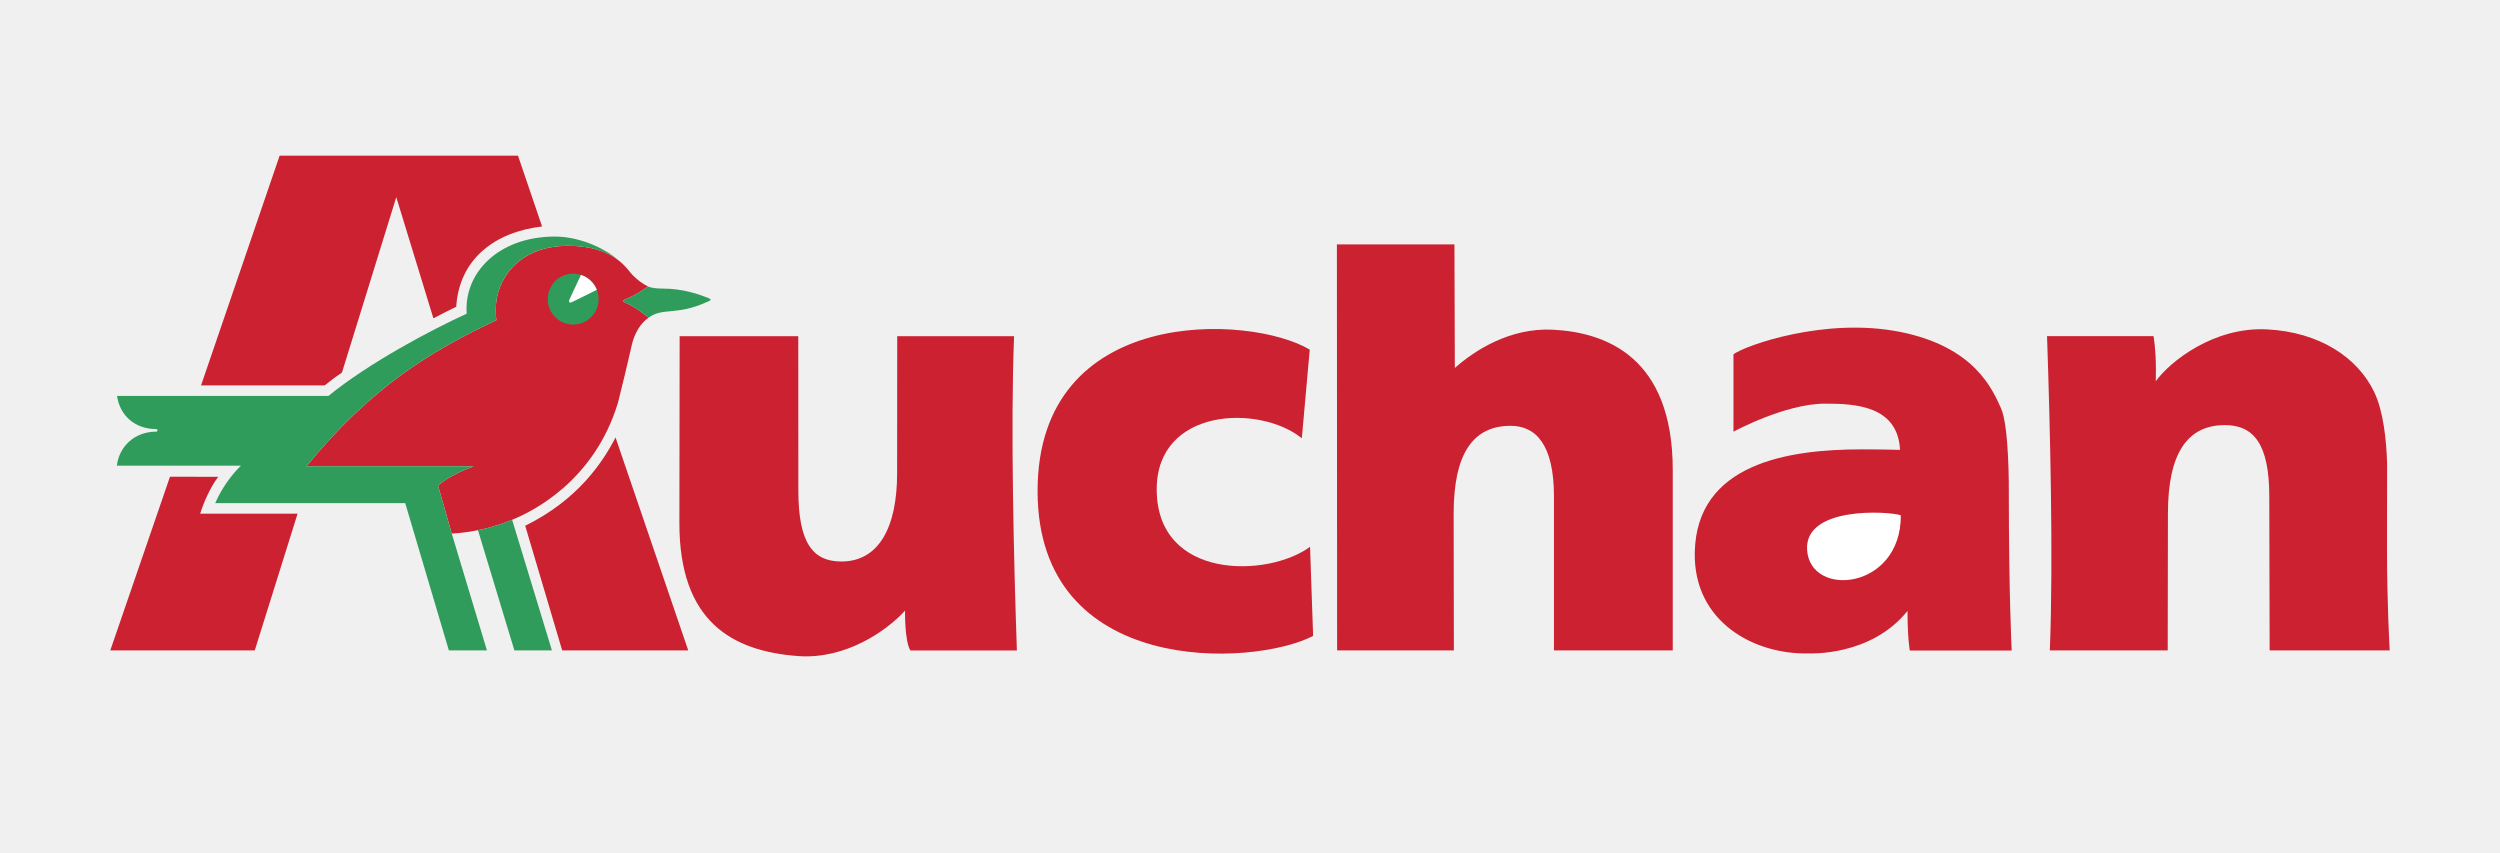
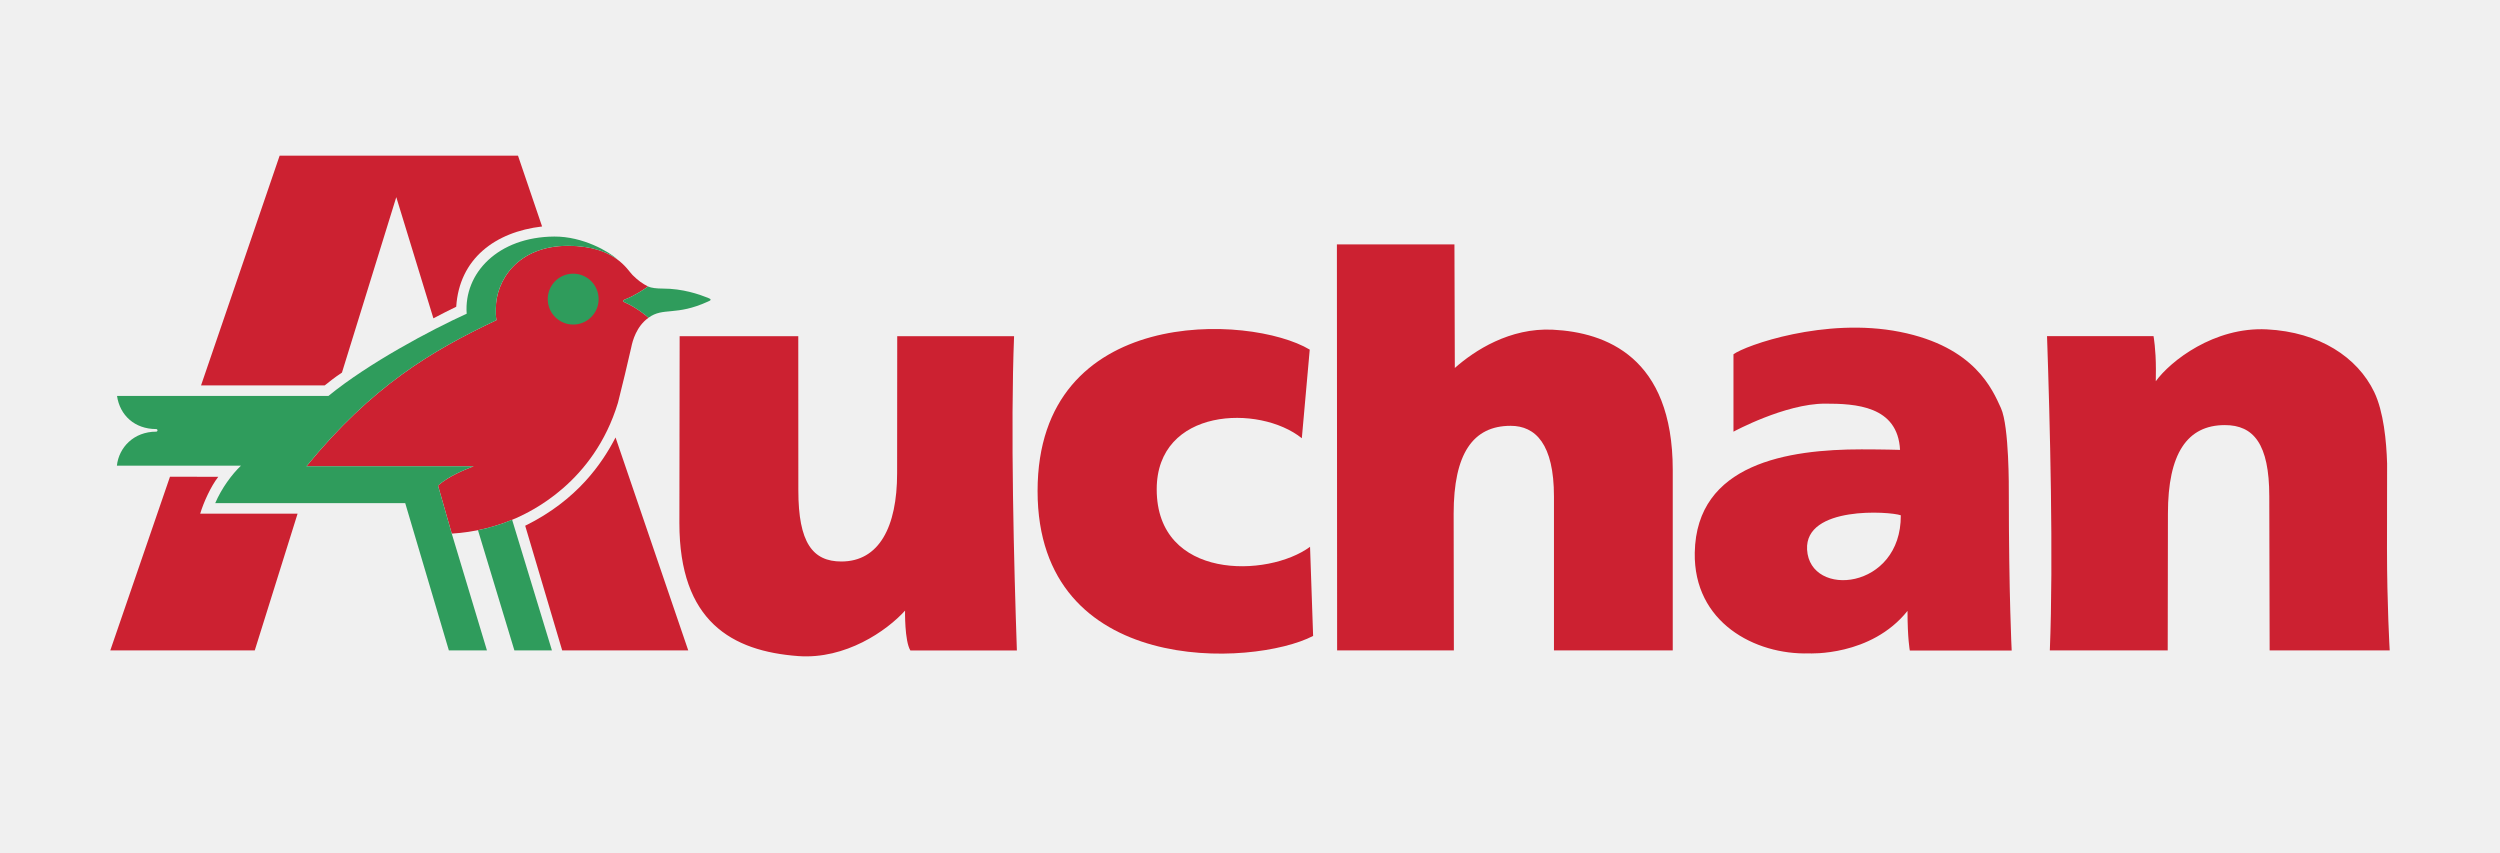
<svg xmlns="http://www.w3.org/2000/svg" width="2500" height="853" viewBox="0 0 2500 853" fill="none">
  <g clip-path="url(#clip0_665_21)">
    <path fill-rule="evenodd" clip-rule="evenodd" d="M625.661 299.116C633.962 296.068 644.532 289.155 647.995 286.445C642.327 283.591 638.138 280.556 632.561 275.057C627.256 269.83 615.117 245.823 568.049 245.823C517.325 245.823 495.847 280.881 495.847 308.636C495.847 311.891 495.691 316.119 496.469 320.153C430.868 351.177 371.895 386.338 306.449 466.283H473.604C464.071 470.006 449.415 475.751 438.015 485.53L451.775 533.609C473.953 532.269 495.72 527.031 516.08 518.136C530.541 511.6 593.755 482.599 617.944 402.796C620.123 394.729 630.084 353.226 631.329 347.026C632.561 340.827 636.452 326.262 648.54 317.728C645.297 314.848 635.894 307.378 625.7 302.799C622.198 301.502 622.198 300.4 625.661 299.116Z" fill="#CC2131" />
    <path fill-rule="evenodd" clip-rule="evenodd" d="M573.173 273.67C569.831 273.672 566.523 274.331 563.436 275.612C560.349 276.892 557.545 278.768 555.183 281.132C552.822 283.496 550.949 286.303 549.671 289.391C548.394 292.479 547.738 295.788 547.739 299.13C547.741 302.471 548.401 305.78 549.681 308.867C550.962 311.953 552.837 314.757 555.202 317.119C557.566 319.481 560.372 321.354 563.46 322.631C566.548 323.908 569.857 324.565 573.199 324.563C579.948 324.56 586.419 321.876 591.189 317.101C595.958 312.326 598.636 305.852 598.633 299.104C598.629 292.355 595.945 285.884 591.17 281.114C586.396 276.344 579.922 273.666 573.173 273.67Z" fill="#2F9C5C" />
    <path fill-rule="evenodd" clip-rule="evenodd" d="M517.987 155.645H279.654L201.044 385.404H324.711C328.745 382.213 334.503 377.492 341.948 372.603L396.278 197.135L433.398 318.337C440.932 314.328 448.543 310.462 456.224 306.742C459.272 258.806 495.004 231.959 542.084 226.472L517.987 155.645ZM169.982 476.737L110.295 650.389H254.765L297.578 513.675H200.188C203.664 502.093 210.979 486.166 218.281 476.789L169.982 476.737Z" fill="#CC2131" />
    <path fill-rule="evenodd" clip-rule="evenodd" d="M477.975 530.186L514.381 650.39H551.915L512.111 519.732C503.33 523.546 490.192 527.683 477.975 530.186Z" fill="#2F9C5C" />
    <path fill-rule="evenodd" clip-rule="evenodd" d="M615.545 437.478C602.315 463.041 577.427 500.018 525.197 525.737L562.187 650.389H688.24C688.227 650.389 615.571 437.426 615.545 437.478Z" fill="#CC2131" />
    <path fill-rule="evenodd" clip-rule="evenodd" d="M708.007 297.846C699.084 294.292 682.768 288.572 662.729 288.572C656.867 288.572 651.251 288.001 647.996 286.458C644.52 289.169 633.962 296.082 625.662 299.13C622.199 300.414 622.199 301.516 625.675 302.8C635.869 307.391 645.259 314.862 648.514 317.728C663.339 306.898 675.79 316.301 708.02 301.542C711.483 300.258 711.457 299.13 708.007 297.846ZM156.221 429.061C156.391 429.064 156.559 429.101 156.715 429.169C156.872 429.238 157.013 429.336 157.131 429.459C157.249 429.582 157.341 429.726 157.403 429.885C157.465 430.044 157.496 430.213 157.492 430.384C157.492 430.552 157.459 430.718 157.394 430.873C157.329 431.028 157.235 431.169 157.115 431.287C156.996 431.405 156.854 431.498 156.699 431.562C156.543 431.625 156.376 431.656 156.208 431.655C133.783 431.655 118.894 447.387 116.884 465.674H240.953C231.964 474.208 221.446 488.475 215.234 503.118H405.215L448.858 650.39H486.937L451.763 533.61L438.002 485.531C449.403 475.752 464.058 470.006 473.591 466.284H306.437C371.882 386.338 430.869 351.177 496.457 320.154C495.679 316.12 495.834 311.892 495.834 308.636C495.834 280.881 517.312 245.824 568.037 245.824C584.781 245.824 603.47 249.157 617.192 259.286C609.164 251.608 582.771 236.369 554.315 236.55C497.871 236.927 463.734 273.242 466.678 313.72C430.648 330.036 368.069 363.498 328.473 395.91H117.026C119.828 415.235 134.588 429.061 156.221 429.061Z" fill="#2F9C5C" />
-     <path fill-rule="evenodd" clip-rule="evenodd" d="M572.071 302.06L596.843 289.817C595.461 286.306 593.316 283.145 590.564 280.564C587.812 277.982 584.521 276.044 580.929 274.889L569.451 299.518C568.283 302.177 569.477 303.318 572.071 302.06Z" fill="white" />
-     <path fill-rule="evenodd" clip-rule="evenodd" d="M2386.99 548.629C2386.99 604.334 2389.7 650.416 2389.7 650.416H2269.64L2269.28 496.296C2269.28 443.885 2253.56 425.092 2224.85 425.092C2187.25 425.092 2167.93 453.509 2167.93 513.403L2167.71 650.416H2049.83C2053.52 558.694 2049.95 421.006 2047.03 336.132H2153.53C2153.53 336.132 2155.9 348.83 2155.9 369.296L2155.79 381.228C2170.4 361.086 2214.11 326.742 2266.78 329.362C2319.45 332.008 2357.51 357.325 2374.19 391.993C2383.65 411.655 2386.45 441.395 2387.1 463.508L2386.99 548.629ZM905.056 610.611C886.781 630.831 845.486 659.546 798.276 656.084C731.767 651.168 679.382 621.376 679.382 523.066L679.641 336.197H798.276L798.341 490.317C798.341 542.702 812.646 561.495 841.361 561.495C878.961 561.495 897.118 527.151 897.118 473.184L897.222 336.197H1014.08C1010.4 427.893 1013.96 565.58 1016.88 650.455H910.373C904.472 640.766 905.056 610.611 905.056 610.611ZM1907.51 610.897C1907.51 638.912 1909.82 650.545 1909.82 650.545H2011.69C2011.69 650.545 2008.86 596.747 2008.81 492.146C2008.81 490.68 2009.34 426.337 2000.92 408.05C1992.52 389.749 1975.01 346.806 1899.98 331.878C1824.95 316.963 1745.29 345.471 1733.47 354.277V431.681C1733.47 431.681 1785.08 403.64 1825.01 403.64C1855.23 403.64 1897.77 405.637 1900.04 449.89C1900.04 449.89 1884.3 449.358 1861.52 449.358C1788.28 449.358 1696.41 463.366 1694.76 552.611C1693.49 622.453 1754.98 654.929 1808.94 653.399C1808.94 653.399 1870.94 656.693 1907.51 610.897Z" fill="#CC2131" />
-     <path fill-rule="evenodd" clip-rule="evenodd" d="M1807.08 549.614C1804.64 505.582 1889.98 511.366 1900.81 515.296C1901.3 589.924 1809.78 598.484 1807.08 549.614Z" fill="white" />
+     <path fill-rule="evenodd" clip-rule="evenodd" d="M2386.99 548.629C2386.99 604.334 2389.7 650.416 2389.7 650.416H2269.64L2269.28 496.296C2269.28 443.885 2253.56 425.092 2224.85 425.092C2187.25 425.092 2167.93 453.509 2167.93 513.403L2167.71 650.416H2049.83C2053.52 558.694 2049.95 421.006 2047.03 336.132H2153.53C2153.53 336.132 2155.9 348.83 2155.9 369.296L2155.79 381.228C2170.4 361.086 2214.11 326.742 2266.78 329.362C2319.45 332.008 2357.51 357.325 2374.19 391.993C2383.65 411.655 2386.45 441.395 2387.1 463.508L2386.99 548.629ZM905.056 610.611C886.781 630.831 845.486 659.546 798.276 656.084C731.767 651.168 679.382 621.376 679.382 523.066L679.641 336.197H798.276L798.341 490.317C798.341 542.702 812.646 561.495 841.361 561.495C878.961 561.495 897.118 527.151 897.118 473.184L897.222 336.197H1014.08C1010.4 427.893 1013.96 565.58 1016.88 650.455H910.373C904.472 640.766 905.056 610.611 905.056 610.611ZM1907.51 610.897C1907.51 638.912 1909.82 650.545 1909.82 650.545H2011.69C2011.69 650.545 2008.86 596.747 2008.81 492.146C2008.81 490.68 2009.34 426.337 2000.92 408.05C1992.52 389.749 1975.01 346.806 1899.98 331.878C1824.95 316.963 1745.29 345.471 1733.47 354.277V431.681C1733.47 431.681 1785.08 403.64 1825.01 403.64C1855.23 403.64 1897.77 405.637 1900.04 449.89C1900.04 449.89 1884.3 449.358 1861.52 449.358C1788.28 449.358 1696.41 463.366 1694.76 552.611C1693.49 622.453 1754.98 654.929 1808.94 653.399C1808.94 653.399 1870.94 656.693 1907.51 610.897ZM1807.08 549.614C1804.64 505.582 1889.98 511.366 1900.81 515.296C1901.3 589.924 1809.78 598.484 1807.08 549.614Z" fill="#CC2131" />
    <path fill-rule="evenodd" clip-rule="evenodd" d="M1553.96 496.49C1553.96 444.054 1535.52 425.818 1510.61 425.818C1472.99 425.818 1453.65 453.677 1453.65 513.636L1453.87 650.403H1337.12L1336.9 244.371H1454.44L1454.82 367.973C1474.45 350.568 1509.82 327.546 1552.82 329.699C1605.44 332.332 1672.75 356.624 1672.75 470.019V650.403H1553.96V496.49ZM1301.83 438.23C1259.4 404.133 1156.71 407.66 1156.71 489.318C1156.71 580.34 1267.96 577.824 1310.05 546.8L1313.12 635.941C1253.37 666.926 1037.58 677.509 1037.58 491.03C1037.58 304.447 1250.34 314.032 1309.74 349.621L1301.83 438.23Z" fill="#CC2131" />
  </g>
  <defs>
    <clipPath id="clip0_665_21">
      <rect width="2500" height="853" fill="white" />
    </clipPath>
  </defs>
</svg>
